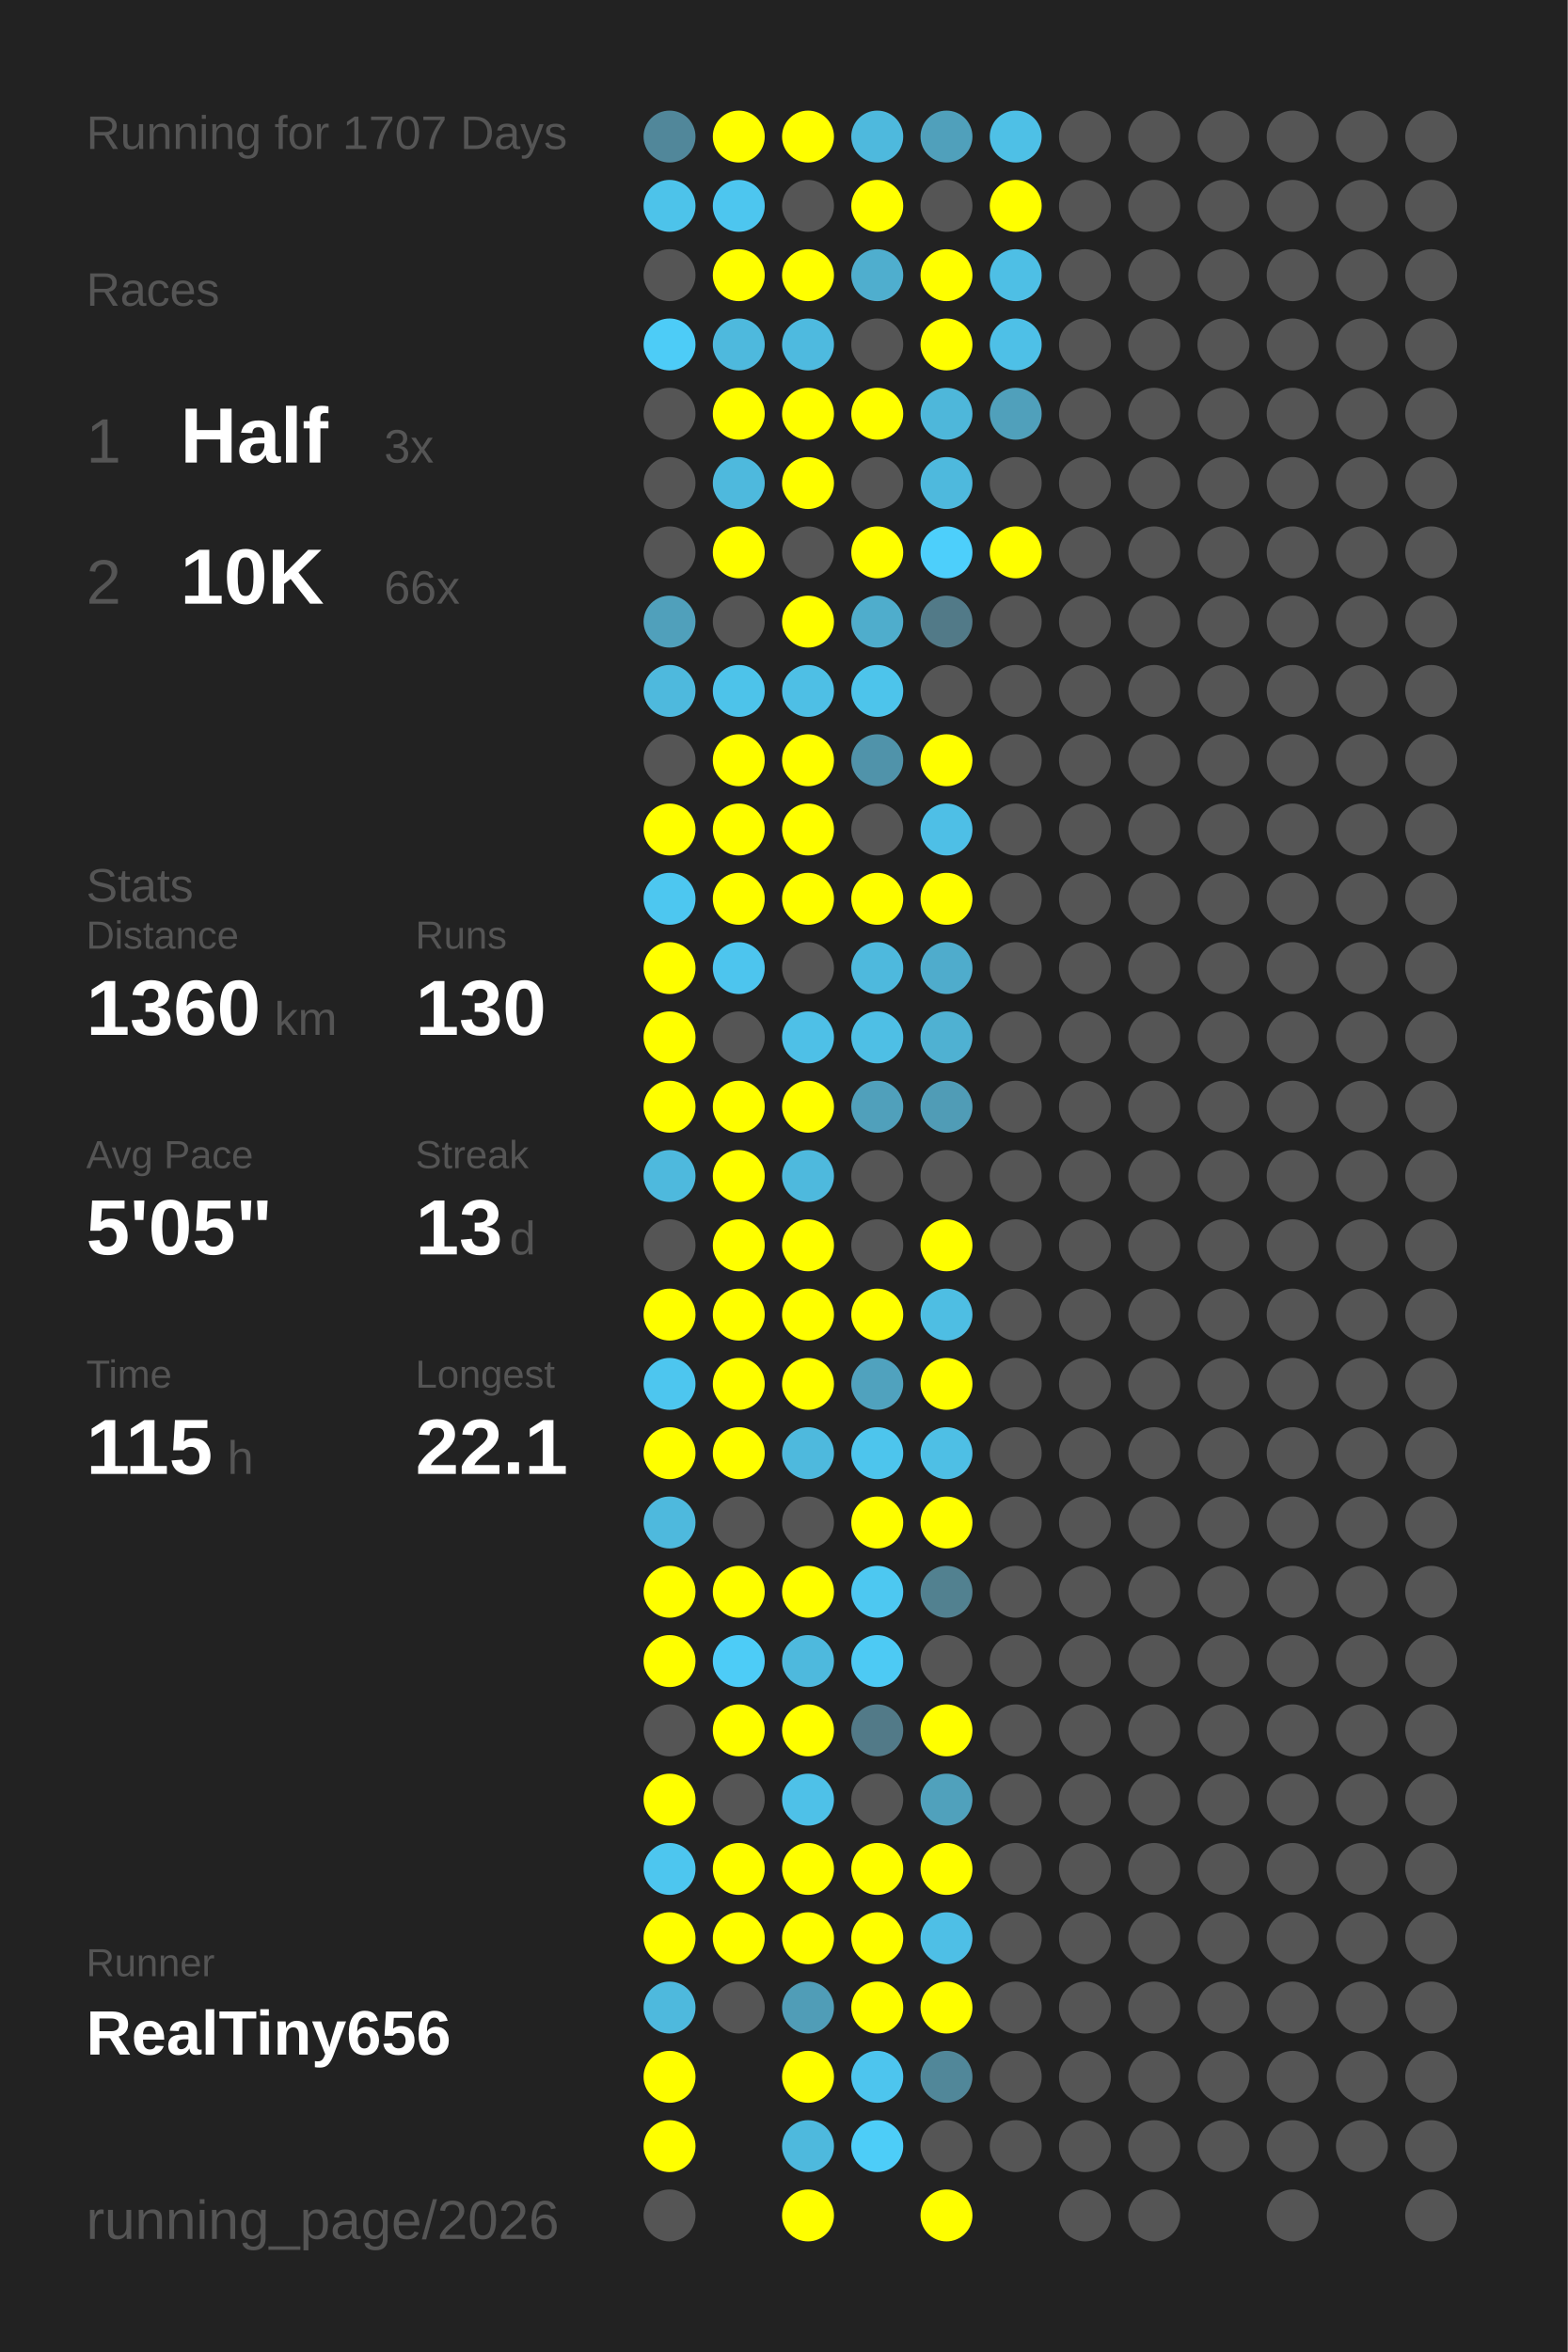
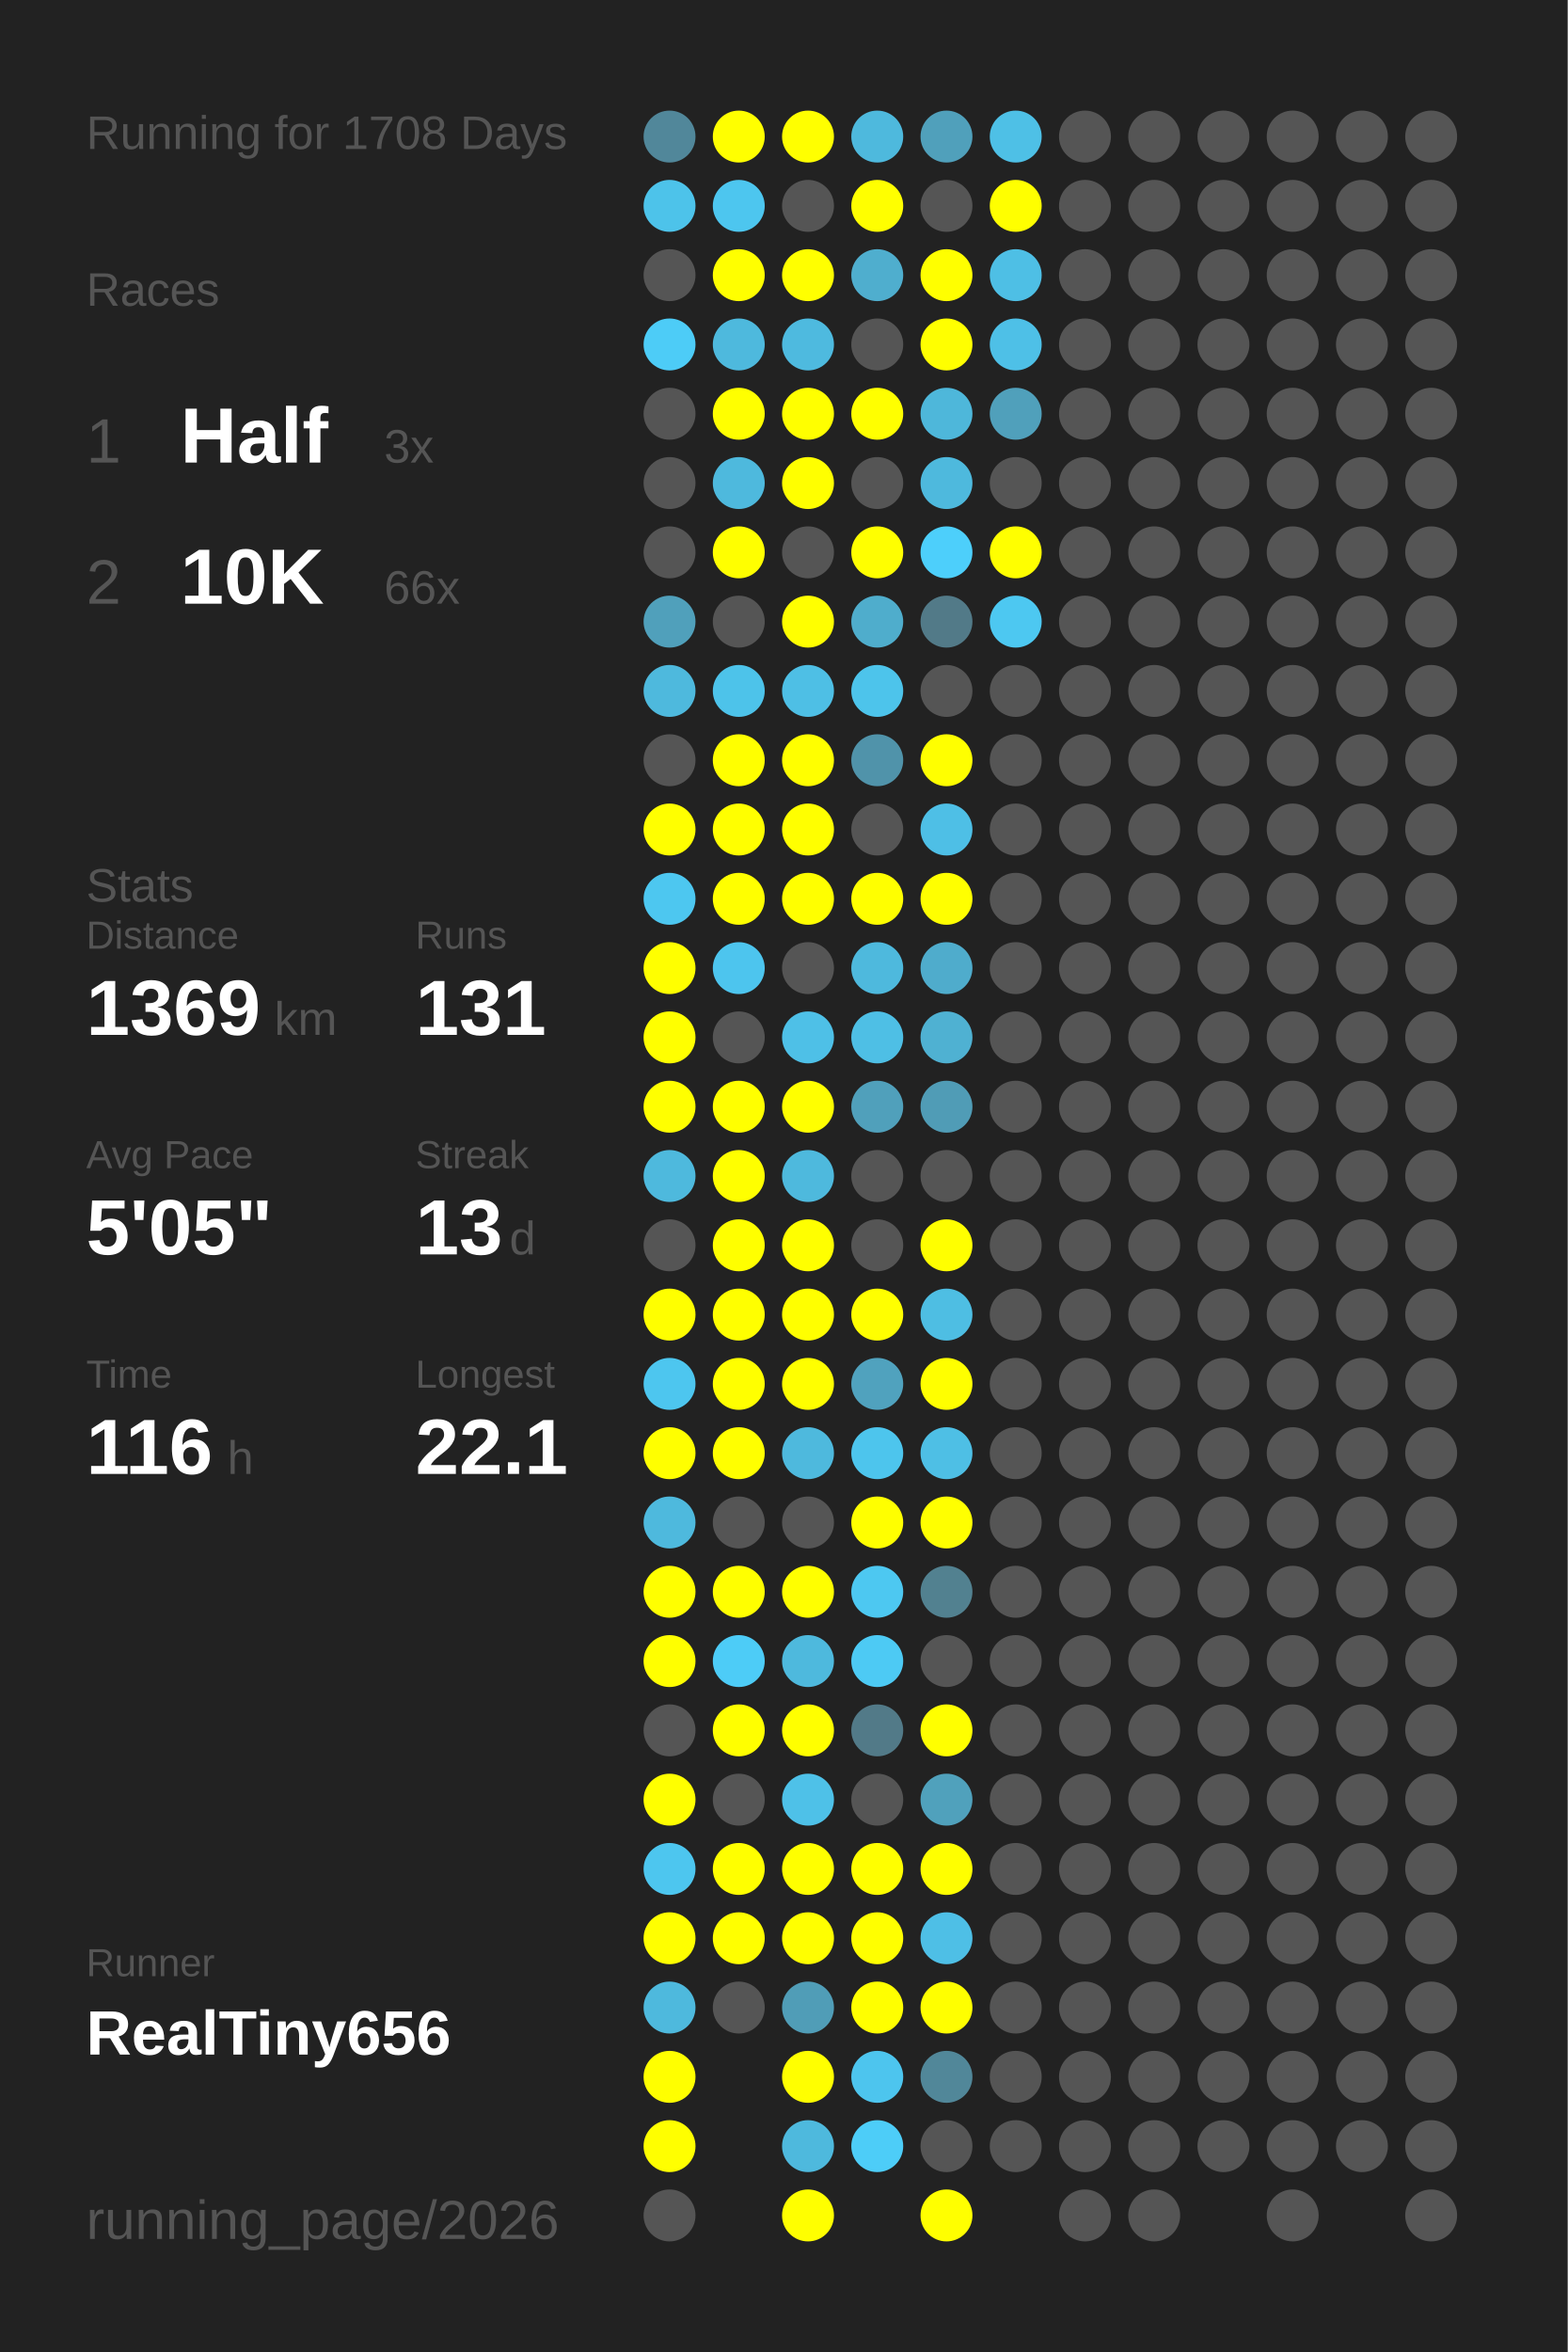
<svg xmlns="http://www.w3.org/2000/svg" baseProfile="full" height="300mm" version="1.1" viewBox="0,0,200,300" width="200mm">
  <defs />
  <rect fill="#222222" height="300" width="200" x="0" y="0" />
-   <text fill="#555555" style="font-size:6px; font-family:Arial;" x="11" y="19">Running for 1707 Days</text>
+   <text fill="#555555" style="font-size:6px; font-family:Arial;" x="11" y="19">Running for 1708 Days</text>
  <text fill="#555555" style="font-size:6px; font-family:Arial;" x="11" y="39">Races</text>
  <text fill="#555555" style="font-size:8px; font-family:Arial;" x="11" y="59">1</text>
  <text fill="#FFFFFF" style="font-size:10px; font-family:Arial; font-weight:bold;" x="23" y="59">Half</text>
  <text fill="#555555" style="font-size:6px; font-family:Arial;" x="49" y="59">3x</text>
  <text fill="#555555" style="font-size:8px; font-family:Arial;" x="11" y="77">2</text>
  <text fill="#FFFFFF" style="font-size:10px; font-family:Arial; font-weight:bold;" x="23" y="77">10K</text>
  <text fill="#555555" style="font-size:6px; font-family:Arial;" x="49" y="77">66x</text>
  <text fill="#555555" style="font-size:6px; font-family:Arial;" x="11" y="115">Stats</text>
  <text fill="#555555" style="font-size:5px; font-family:Arial;" x="11" y="121">Distance</text>
-   <text fill="#FFFFFF" style="font-size:10px; font-family:Arial; font-weight:bold;" x="11" y="132">1360</text>
+   <text fill="#FFFFFF" style="font-size:10px; font-family:Arial; font-weight:bold;" x="11" y="132">1369</text>
  <text fill="#555555" style="font-size:6px; font-family:Arial;" x="35" y="132">km</text>
  <text fill="#555555" style="font-size:5px; font-family:Arial;" x="53" y="121">Runs</text>
-   <text fill="#FFFFFF" style="font-size:10px; font-family:Arial; font-weight:bold;" x="53" y="132">130</text>
+   <text fill="#FFFFFF" style="font-size:10px; font-family:Arial; font-weight:bold;" x="53" y="132">131</text>
  <text fill="#555555" style="font-size:5px; font-family:Arial;" x="11" y="149">Avg Pace</text>
  <text fill="#FFFFFF" style="font-size:10px; font-family:Arial; font-weight:bold;" x="11" y="160">5'05"</text>
  <text fill="#555555" style="font-size:5px; font-family:Arial;" x="53" y="149">Streak</text>
  <text fill="#FFFFFF" style="font-size:10px; font-family:Arial; font-weight:bold;" x="53" y="160">13</text>
  <text fill="#555555" style="font-size:6px; font-family:Arial;" x="65" y="160">d</text>
  <text fill="#555555" style="font-size:5px; font-family:Arial;" x="11" y="177">Time</text>
-   <text fill="#FFFFFF" style="font-size:10px; font-family:Arial; font-weight:bold;" x="11" y="188">115</text>
+   <text fill="#FFFFFF" style="font-size:10px; font-family:Arial; font-weight:bold;" x="11" y="188">116</text>
  <text fill="#555555" style="font-size:6px; font-family:Arial;" x="29" y="188">h</text>
  <text fill="#555555" style="font-size:5px; font-family:Arial;" x="53" y="177">Longest</text>
  <text fill="#FFFFFF" style="font-size:10px; font-family:Arial; font-weight:bold;" x="53" y="188">22.1</text>
  <text fill="#555555" style="font-size:5px; font-family:Arial;" x="11" y="252.065">Runner</text>
  <text fill="#FFFFFF" style="font-size:8px; font-family:Arial; font-weight:bold;" x="11" y="262.065">RealTiny656</text>
  <text fill="#555555" style="font-size:7px; font-family:Arial;" x="11" y="285.581">running_page/2026</text>
  <circle cx="85.417" cy="17.419" fill="#51879a" r="3.312" />
  <circle cx="85.417" cy="26.258" fill="#4dc3ea" r="3.312" />
  <circle cx="85.417" cy="35.097" fill="#555555" r="3.312" />
  <circle cx="85.417" cy="43.935" fill="#4dccf7" r="3.312" />
  <circle cx="85.417" cy="52.774" fill="#555555" r="3.312" />
  <circle cx="85.417" cy="61.613" fill="#555555" r="3.312" />
  <circle cx="85.417" cy="70.452" fill="#555555" r="3.312" />
  <circle cx="85.417" cy="79.29" fill="#50a0bb" r="3.312" />
  <circle cx="85.417" cy="88.129" fill="#4eb9dd" r="3.312" />
  <circle cx="85.417" cy="96.968" fill="#555555" r="3.312" />
  <circle cx="85.417" cy="105.806" fill="#FFFF00" r="3.312" />
  <circle cx="85.417" cy="114.645" fill="#4dc7f0" r="3.312" />
  <circle cx="85.417" cy="123.484" fill="#FFFF00" r="3.312" />
  <circle cx="85.417" cy="132.323" fill="#FFFF00" r="3.312" />
  <circle cx="85.417" cy="141.161" fill="#FFFF00" r="3.312" />
  <circle cx="85.417" cy="150" fill="#4eb9dd" r="3.312" />
  <circle cx="85.417" cy="158.839" fill="#555555" r="3.312" />
  <circle cx="85.417" cy="167.677" fill="#FFFF00" r="3.312" />
  <circle cx="85.417" cy="176.516" fill="#4dc6ef" r="3.312" />
  <circle cx="85.417" cy="185.355" fill="#FFFF00" r="3.312" />
  <circle cx="85.417" cy="194.194" fill="#4eb9dd" r="3.312" />
  <circle cx="85.417" cy="203.032" fill="#FFFF00" r="3.312" />
  <circle cx="85.417" cy="211.871" fill="#FFFF00" r="3.312" />
  <circle cx="85.417" cy="220.71" fill="#555555" r="3.312" />
  <circle cx="85.417" cy="229.548" fill="#FFFF00" r="3.312" />
  <circle cx="85.417" cy="238.387" fill="#4dc6ef" r="3.312" />
  <circle cx="85.417" cy="247.226" fill="#FFFF00" r="3.312" />
  <circle cx="85.417" cy="256.065" fill="#4eb9dd" r="3.312" />
  <circle cx="85.417" cy="264.903" fill="#FFFF00" r="3.312" />
  <circle cx="85.417" cy="273.742" fill="#FFFF00" r="3.312" />
  <circle cx="85.417" cy="282.581" fill="#555555" r="3.312" />
  <circle cx="94.25" cy="17.419" fill="#FFFF00" r="3.312" />
  <circle cx="94.25" cy="26.258" fill="#4dc6ef" r="3.312" />
  <circle cx="94.25" cy="35.097" fill="#FFFF00" r="3.312" />
  <circle cx="94.25" cy="43.935" fill="#4eb9dd" r="3.312" />
  <circle cx="94.25" cy="52.774" fill="#FFFF00" r="3.312" />
  <circle cx="94.25" cy="61.613" fill="#4eb9dd" r="3.312" />
  <circle cx="94.25" cy="70.452" fill="#FFFF00" r="3.312" />
  <circle cx="94.25" cy="79.29" fill="#555555" r="3.312" />
  <circle cx="94.25" cy="88.129" fill="#4dc3ea" r="3.312" />
  <circle cx="94.25" cy="96.968" fill="#FFFF00" r="3.312" />
  <circle cx="94.25" cy="105.806" fill="#FFFF00" r="3.312" />
  <circle cx="94.25" cy="114.645" fill="#FFFF00" r="3.312" />
  <circle cx="94.25" cy="123.484" fill="#4dc5ee" r="3.312" />
  <circle cx="94.25" cy="132.323" fill="#555555" r="3.312" />
  <circle cx="94.25" cy="141.161" fill="#FFFF00" r="3.312" />
  <circle cx="94.25" cy="150" fill="#FFFF00" r="3.312" />
  <circle cx="94.25" cy="158.839" fill="#FFFF00" r="3.312" />
  <circle cx="94.25" cy="167.677" fill="#FFFF00" r="3.312" />
  <circle cx="94.25" cy="176.516" fill="#FFFF00" r="3.312" />
  <circle cx="94.25" cy="185.355" fill="#FFFF00" r="3.312" />
  <circle cx="94.25" cy="194.194" fill="#555555" r="3.312" />
  <circle cx="94.25" cy="203.032" fill="#FFFF00" r="3.312" />
  <circle cx="94.25" cy="211.871" fill="#4dccf7" r="3.312" />
  <circle cx="94.25" cy="220.71" fill="#FFFF00" r="3.312" />
  <circle cx="94.25" cy="229.548" fill="#555555" r="3.312" />
  <circle cx="94.25" cy="238.387" fill="#FFFF00" r="3.312" />
  <circle cx="94.25" cy="247.226" fill="#FFFF00" r="3.312" />
  <circle cx="94.25" cy="256.065" fill="#555555" r="3.312" />
  <circle cx="103.083" cy="17.419" fill="#FFFF00" r="3.312" />
  <circle cx="103.083" cy="26.258" fill="#555555" r="3.312" />
  <circle cx="103.083" cy="35.097" fill="#FFFF00" r="3.312" />
  <circle cx="103.083" cy="43.935" fill="#4ebadf" r="3.312" />
  <circle cx="103.083" cy="52.774" fill="#FFFF00" r="3.312" />
  <circle cx="103.083" cy="61.613" fill="#FFFF00" r="3.312" />
  <circle cx="103.083" cy="70.452" fill="#555555" r="3.312" />
  <circle cx="103.083" cy="79.29" fill="#FFFF00" r="3.312" />
  <circle cx="103.083" cy="88.129" fill="#4ebfe5" r="3.312" />
  <circle cx="103.083" cy="96.968" fill="#FFFF00" r="3.312" />
  <circle cx="103.083" cy="105.806" fill="#FFFF00" r="3.312" />
  <circle cx="103.083" cy="114.645" fill="#FFFF00" r="3.312" />
  <circle cx="103.083" cy="123.484" fill="#555555" r="3.312" />
  <circle cx="103.083" cy="132.323" fill="#4ec0e7" r="3.312" />
  <circle cx="103.083" cy="141.161" fill="#FFFF00" r="3.312" />
  <circle cx="103.083" cy="150" fill="#4eb9dd" r="3.312" />
  <circle cx="103.083" cy="158.839" fill="#FFFF00" r="3.312" />
  <circle cx="103.083" cy="167.677" fill="#FFFF00" r="3.312" />
  <circle cx="103.083" cy="176.516" fill="#FFFF00" r="3.312" />
  <circle cx="103.083" cy="185.355" fill="#4eb9dd" r="3.312" />
  <circle cx="103.083" cy="194.194" fill="#555555" r="3.312" />
  <circle cx="103.083" cy="203.032" fill="#FFFF00" r="3.312" />
  <circle cx="103.083" cy="211.871" fill="#4eb9dd" r="3.312" />
  <circle cx="103.083" cy="220.71" fill="#FFFF00" r="3.312" />
  <circle cx="103.083" cy="229.548" fill="#4ec1e8" r="3.312" />
  <circle cx="103.083" cy="238.387" fill="#FFFF00" r="3.312" />
  <circle cx="103.083" cy="247.226" fill="#FFFF00" r="3.312" />
  <circle cx="103.083" cy="256.065" fill="#509db7" r="3.312" />
  <circle cx="103.083" cy="264.903" fill="#FFFF00" r="3.312" />
  <circle cx="103.083" cy="273.742" fill="#4eb9dd" r="3.312" />
  <circle cx="103.083" cy="282.581" fill="#FFFF00" r="3.312" />
  <circle cx="111.917" cy="17.419" fill="#4eb9dd" r="3.312" />
  <circle cx="111.917" cy="26.258" fill="#FFFF00" r="3.312" />
  <circle cx="111.917" cy="35.097" fill="#4faece" r="3.312" />
  <circle cx="111.917" cy="43.935" fill="#555555" r="3.312" />
  <circle cx="111.917" cy="52.774" fill="#FFFF00" r="3.312" />
  <circle cx="111.917" cy="61.613" fill="#555555" r="3.312" />
  <circle cx="111.917" cy="70.452" fill="#FFFF00" r="3.312" />
  <circle cx="111.917" cy="79.29" fill="#4fadcc" r="3.312" />
  <circle cx="111.917" cy="88.129" fill="#4dc4eb" r="3.312" />
  <circle cx="111.917" cy="96.968" fill="#5093aa" r="3.312" />
  <circle cx="111.917" cy="105.806" fill="#555555" r="3.312" />
  <circle cx="111.917" cy="114.645" fill="#FFFF00" r="3.312" />
  <circle cx="111.917" cy="123.484" fill="#4eb9dd" r="3.312" />
  <circle cx="111.917" cy="132.323" fill="#4ebfe5" r="3.312" />
  <circle cx="111.917" cy="141.161" fill="#50a0bb" r="3.312" />
  <circle cx="111.917" cy="150" fill="#555555" r="3.312" />
  <circle cx="111.917" cy="158.839" fill="#555555" r="3.312" />
  <circle cx="111.917" cy="167.677" fill="#FFFF00" r="3.312" />
  <circle cx="111.917" cy="176.516" fill="#50a2be" r="3.312" />
  <circle cx="111.917" cy="185.355" fill="#4dc5ed" r="3.312" />
  <circle cx="111.917" cy="194.194" fill="#FFFF00" r="3.312" />
  <circle cx="111.917" cy="203.032" fill="#4dc8f1" r="3.312" />
  <circle cx="111.917" cy="211.871" fill="#4dcaf4" r="3.312" />
  <circle cx="111.917" cy="220.71" fill="#527a88" r="3.312" />
  <circle cx="111.917" cy="229.548" fill="#555555" r="3.312" />
  <circle cx="111.917" cy="238.387" fill="#FFFF00" r="3.312" />
  <circle cx="111.917" cy="247.226" fill="#FFFF00" r="3.312" />
  <circle cx="111.917" cy="256.065" fill="#FFFF00" r="3.312" />
  <circle cx="111.917" cy="264.903" fill="#4dc5ee" r="3.312" />
  <circle cx="111.917" cy="273.742" fill="#4dcdf8" r="3.312" />
  <circle cx="120.75" cy="17.419" fill="#50a0bb" r="3.312" />
  <circle cx="120.75" cy="26.258" fill="#555555" r="3.312" />
  <circle cx="120.75" cy="35.097" fill="#FFFF00" r="3.312" />
  <circle cx="120.75" cy="43.935" fill="#FFFF00" r="3.312" />
  <circle cx="120.75" cy="52.774" fill="#4eb7da" r="3.312" />
  <circle cx="120.75" cy="61.613" fill="#4eb9dd" r="3.312" />
  <circle cx="120.75" cy="70.452" fill="#4dcffb" r="3.312" />
  <circle cx="120.75" cy="79.29" fill="#527a88" r="3.312" />
  <circle cx="120.75" cy="88.129" fill="#555555" r="3.312" />
  <circle cx="120.75" cy="96.968" fill="#FFFF00" r="3.312" />
  <circle cx="120.75" cy="105.806" fill="#4ebfe6" r="3.312" />
  <circle cx="120.75" cy="114.645" fill="#FFFF00" r="3.312" />
  <circle cx="120.75" cy="123.484" fill="#4faccc" r="3.312" />
  <circle cx="120.75" cy="132.323" fill="#4fb1d2" r="3.312" />
  <circle cx="120.75" cy="141.161" fill="#509cb6" r="3.312" />
  <circle cx="120.75" cy="150" fill="#555555" r="3.312" />
  <circle cx="120.75" cy="158.839" fill="#FFFF00" r="3.312" />
  <circle cx="120.75" cy="167.677" fill="#4ebee3" r="3.312" />
  <circle cx="120.75" cy="176.516" fill="#FFFF00" r="3.312" />
  <circle cx="120.75" cy="185.355" fill="#4ebfe5" r="3.312" />
  <circle cx="120.75" cy="194.194" fill="#FFFF00" r="3.312" />
  <circle cx="120.75" cy="203.032" fill="#528190" r="3.312" />
  <circle cx="120.75" cy="211.871" fill="#555555" r="3.312" />
  <circle cx="120.75" cy="220.71" fill="#FFFF00" r="3.312" />
  <circle cx="120.75" cy="229.548" fill="#50a1bc" r="3.312" />
  <circle cx="120.75" cy="238.387" fill="#FFFF00" r="3.312" />
  <circle cx="120.75" cy="247.226" fill="#4ebfe6" r="3.312" />
  <circle cx="120.75" cy="256.065" fill="#FFFF00" r="3.312" />
  <circle cx="120.75" cy="264.903" fill="#518799" r="3.312" />
  <circle cx="120.75" cy="273.742" fill="#555555" r="3.312" />
  <circle cx="120.75" cy="282.581" fill="#FFFF00" r="3.312" />
  <circle cx="129.583" cy="17.419" fill="#4ec0e6" r="3.312" />
  <circle cx="129.583" cy="26.258" fill="#FFFF00" r="3.312" />
  <circle cx="129.583" cy="35.097" fill="#4ebfe5" r="3.312" />
  <circle cx="129.583" cy="43.935" fill="#4ec0e7" r="3.312" />
  <circle cx="129.583" cy="52.774" fill="#50a0bb" r="3.312" />
  <circle cx="129.583" cy="61.613" fill="#555555" r="3.312" />
  <circle cx="129.583" cy="70.452" fill="#FFFF00" r="3.312" />
-   <circle cx="129.583" cy="79.29" fill="#555555" r="3.312" />
+   <circle cx="129.583" cy="79.29" fill="#4dc8f1" r="3.312" />
  <circle cx="129.583" cy="88.129" fill="#555555" r="3.312" />
  <circle cx="129.583" cy="96.968" fill="#555555" r="3.312" />
  <circle cx="129.583" cy="105.806" fill="#555555" r="3.312" />
  <circle cx="129.583" cy="114.645" fill="#555555" r="3.312" />
  <circle cx="129.583" cy="123.484" fill="#555555" r="3.312" />
  <circle cx="129.583" cy="132.323" fill="#555555" r="3.312" />
  <circle cx="129.583" cy="141.161" fill="#555555" r="3.312" />
  <circle cx="129.583" cy="150" fill="#555555" r="3.312" />
  <circle cx="129.583" cy="158.839" fill="#555555" r="3.312" />
  <circle cx="129.583" cy="167.677" fill="#555555" r="3.312" />
  <circle cx="129.583" cy="176.516" fill="#555555" r="3.312" />
  <circle cx="129.583" cy="185.355" fill="#555555" r="3.312" />
  <circle cx="129.583" cy="194.194" fill="#555555" r="3.312" />
  <circle cx="129.583" cy="203.032" fill="#555555" r="3.312" />
  <circle cx="129.583" cy="211.871" fill="#555555" r="3.312" />
  <circle cx="129.583" cy="220.71" fill="#555555" r="3.312" />
  <circle cx="129.583" cy="229.548" fill="#555555" r="3.312" />
  <circle cx="129.583" cy="238.387" fill="#555555" r="3.312" />
  <circle cx="129.583" cy="247.226" fill="#555555" r="3.312" />
  <circle cx="129.583" cy="256.065" fill="#555555" r="3.312" />
  <circle cx="129.583" cy="264.903" fill="#555555" r="3.312" />
  <circle cx="129.583" cy="273.742" fill="#555555" r="3.312" />
  <circle cx="138.417" cy="17.419" fill="#555555" r="3.312" />
  <circle cx="138.417" cy="26.258" fill="#555555" r="3.312" />
  <circle cx="138.417" cy="35.097" fill="#555555" r="3.312" />
  <circle cx="138.417" cy="43.935" fill="#555555" r="3.312" />
  <circle cx="138.417" cy="52.774" fill="#555555" r="3.312" />
  <circle cx="138.417" cy="61.613" fill="#555555" r="3.312" />
  <circle cx="138.417" cy="70.452" fill="#555555" r="3.312" />
  <circle cx="138.417" cy="79.29" fill="#555555" r="3.312" />
  <circle cx="138.417" cy="88.129" fill="#555555" r="3.312" />
  <circle cx="138.417" cy="96.968" fill="#555555" r="3.312" />
  <circle cx="138.417" cy="105.806" fill="#555555" r="3.312" />
  <circle cx="138.417" cy="114.645" fill="#555555" r="3.312" />
  <circle cx="138.417" cy="123.484" fill="#555555" r="3.312" />
  <circle cx="138.417" cy="132.323" fill="#555555" r="3.312" />
  <circle cx="138.417" cy="141.161" fill="#555555" r="3.312" />
  <circle cx="138.417" cy="150" fill="#555555" r="3.312" />
  <circle cx="138.417" cy="158.839" fill="#555555" r="3.312" />
  <circle cx="138.417" cy="167.677" fill="#555555" r="3.312" />
  <circle cx="138.417" cy="176.516" fill="#555555" r="3.312" />
  <circle cx="138.417" cy="185.355" fill="#555555" r="3.312" />
  <circle cx="138.417" cy="194.194" fill="#555555" r="3.312" />
  <circle cx="138.417" cy="203.032" fill="#555555" r="3.312" />
  <circle cx="138.417" cy="211.871" fill="#555555" r="3.312" />
  <circle cx="138.417" cy="220.71" fill="#555555" r="3.312" />
  <circle cx="138.417" cy="229.548" fill="#555555" r="3.312" />
  <circle cx="138.417" cy="238.387" fill="#555555" r="3.312" />
  <circle cx="138.417" cy="247.226" fill="#555555" r="3.312" />
  <circle cx="138.417" cy="256.065" fill="#555555" r="3.312" />
  <circle cx="138.417" cy="264.903" fill="#555555" r="3.312" />
  <circle cx="138.417" cy="273.742" fill="#555555" r="3.312" />
  <circle cx="138.417" cy="282.581" fill="#555555" r="3.312" />
  <circle cx="147.25" cy="17.419" fill="#555555" r="3.312" />
  <circle cx="147.25" cy="26.258" fill="#555555" r="3.312" />
  <circle cx="147.25" cy="35.097" fill="#555555" r="3.312" />
  <circle cx="147.25" cy="43.935" fill="#555555" r="3.312" />
  <circle cx="147.25" cy="52.774" fill="#555555" r="3.312" />
  <circle cx="147.25" cy="61.613" fill="#555555" r="3.312" />
  <circle cx="147.25" cy="70.452" fill="#555555" r="3.312" />
  <circle cx="147.25" cy="79.29" fill="#555555" r="3.312" />
  <circle cx="147.25" cy="88.129" fill="#555555" r="3.312" />
  <circle cx="147.25" cy="96.968" fill="#555555" r="3.312" />
  <circle cx="147.25" cy="105.806" fill="#555555" r="3.312" />
  <circle cx="147.25" cy="114.645" fill="#555555" r="3.312" />
  <circle cx="147.25" cy="123.484" fill="#555555" r="3.312" />
  <circle cx="147.25" cy="132.323" fill="#555555" r="3.312" />
  <circle cx="147.25" cy="141.161" fill="#555555" r="3.312" />
  <circle cx="147.25" cy="150" fill="#555555" r="3.312" />
  <circle cx="147.25" cy="158.839" fill="#555555" r="3.312" />
  <circle cx="147.25" cy="167.677" fill="#555555" r="3.312" />
  <circle cx="147.25" cy="176.516" fill="#555555" r="3.312" />
  <circle cx="147.25" cy="185.355" fill="#555555" r="3.312" />
  <circle cx="147.25" cy="194.194" fill="#555555" r="3.312" />
  <circle cx="147.25" cy="203.032" fill="#555555" r="3.312" />
  <circle cx="147.25" cy="211.871" fill="#555555" r="3.312" />
  <circle cx="147.25" cy="220.71" fill="#555555" r="3.312" />
  <circle cx="147.25" cy="229.548" fill="#555555" r="3.312" />
  <circle cx="147.25" cy="238.387" fill="#555555" r="3.312" />
  <circle cx="147.25" cy="247.226" fill="#555555" r="3.312" />
  <circle cx="147.25" cy="256.065" fill="#555555" r="3.312" />
  <circle cx="147.25" cy="264.903" fill="#555555" r="3.312" />
  <circle cx="147.25" cy="273.742" fill="#555555" r="3.312" />
  <circle cx="147.25" cy="282.581" fill="#555555" r="3.312" />
  <circle cx="156.083" cy="17.419" fill="#555555" r="3.312" />
  <circle cx="156.083" cy="26.258" fill="#555555" r="3.312" />
  <circle cx="156.083" cy="35.097" fill="#555555" r="3.312" />
  <circle cx="156.083" cy="43.935" fill="#555555" r="3.312" />
  <circle cx="156.083" cy="52.774" fill="#555555" r="3.312" />
  <circle cx="156.083" cy="61.613" fill="#555555" r="3.312" />
  <circle cx="156.083" cy="70.452" fill="#555555" r="3.312" />
  <circle cx="156.083" cy="79.29" fill="#555555" r="3.312" />
  <circle cx="156.083" cy="88.129" fill="#555555" r="3.312" />
  <circle cx="156.083" cy="96.968" fill="#555555" r="3.312" />
  <circle cx="156.083" cy="105.806" fill="#555555" r="3.312" />
  <circle cx="156.083" cy="114.645" fill="#555555" r="3.312" />
  <circle cx="156.083" cy="123.484" fill="#555555" r="3.312" />
  <circle cx="156.083" cy="132.323" fill="#555555" r="3.312" />
  <circle cx="156.083" cy="141.161" fill="#555555" r="3.312" />
  <circle cx="156.083" cy="150" fill="#555555" r="3.312" />
  <circle cx="156.083" cy="158.839" fill="#555555" r="3.312" />
  <circle cx="156.083" cy="167.677" fill="#555555" r="3.312" />
  <circle cx="156.083" cy="176.516" fill="#555555" r="3.312" />
  <circle cx="156.083" cy="185.355" fill="#555555" r="3.312" />
  <circle cx="156.083" cy="194.194" fill="#555555" r="3.312" />
  <circle cx="156.083" cy="203.032" fill="#555555" r="3.312" />
  <circle cx="156.083" cy="211.871" fill="#555555" r="3.312" />
  <circle cx="156.083" cy="220.71" fill="#555555" r="3.312" />
  <circle cx="156.083" cy="229.548" fill="#555555" r="3.312" />
  <circle cx="156.083" cy="238.387" fill="#555555" r="3.312" />
  <circle cx="156.083" cy="247.226" fill="#555555" r="3.312" />
  <circle cx="156.083" cy="256.065" fill="#555555" r="3.312" />
  <circle cx="156.083" cy="264.903" fill="#555555" r="3.312" />
  <circle cx="156.083" cy="273.742" fill="#555555" r="3.312" />
  <circle cx="164.917" cy="17.419" fill="#555555" r="3.312" />
  <circle cx="164.917" cy="26.258" fill="#555555" r="3.312" />
  <circle cx="164.917" cy="35.097" fill="#555555" r="3.312" />
  <circle cx="164.917" cy="43.935" fill="#555555" r="3.312" />
  <circle cx="164.917" cy="52.774" fill="#555555" r="3.312" />
  <circle cx="164.917" cy="61.613" fill="#555555" r="3.312" />
  <circle cx="164.917" cy="70.452" fill="#555555" r="3.312" />
  <circle cx="164.917" cy="79.29" fill="#555555" r="3.312" />
  <circle cx="164.917" cy="88.129" fill="#555555" r="3.312" />
  <circle cx="164.917" cy="96.968" fill="#555555" r="3.312" />
  <circle cx="164.917" cy="105.806" fill="#555555" r="3.312" />
  <circle cx="164.917" cy="114.645" fill="#555555" r="3.312" />
  <circle cx="164.917" cy="123.484" fill="#555555" r="3.312" />
  <circle cx="164.917" cy="132.323" fill="#555555" r="3.312" />
  <circle cx="164.917" cy="141.161" fill="#555555" r="3.312" />
  <circle cx="164.917" cy="150" fill="#555555" r="3.312" />
  <circle cx="164.917" cy="158.839" fill="#555555" r="3.312" />
  <circle cx="164.917" cy="167.677" fill="#555555" r="3.312" />
  <circle cx="164.917" cy="176.516" fill="#555555" r="3.312" />
  <circle cx="164.917" cy="185.355" fill="#555555" r="3.312" />
  <circle cx="164.917" cy="194.194" fill="#555555" r="3.312" />
  <circle cx="164.917" cy="203.032" fill="#555555" r="3.312" />
  <circle cx="164.917" cy="211.871" fill="#555555" r="3.312" />
  <circle cx="164.917" cy="220.71" fill="#555555" r="3.312" />
  <circle cx="164.917" cy="229.548" fill="#555555" r="3.312" />
  <circle cx="164.917" cy="238.387" fill="#555555" r="3.312" />
  <circle cx="164.917" cy="247.226" fill="#555555" r="3.312" />
  <circle cx="164.917" cy="256.065" fill="#555555" r="3.312" />
  <circle cx="164.917" cy="264.903" fill="#555555" r="3.312" />
  <circle cx="164.917" cy="273.742" fill="#555555" r="3.312" />
  <circle cx="164.917" cy="282.581" fill="#555555" r="3.312" />
  <circle cx="173.75" cy="17.419" fill="#555555" r="3.312" />
  <circle cx="173.75" cy="26.258" fill="#555555" r="3.312" />
  <circle cx="173.75" cy="35.097" fill="#555555" r="3.312" />
  <circle cx="173.75" cy="43.935" fill="#555555" r="3.312" />
  <circle cx="173.75" cy="52.774" fill="#555555" r="3.312" />
  <circle cx="173.75" cy="61.613" fill="#555555" r="3.312" />
  <circle cx="173.75" cy="70.452" fill="#555555" r="3.312" />
  <circle cx="173.75" cy="79.29" fill="#555555" r="3.312" />
  <circle cx="173.75" cy="88.129" fill="#555555" r="3.312" />
  <circle cx="173.75" cy="96.968" fill="#555555" r="3.312" />
  <circle cx="173.75" cy="105.806" fill="#555555" r="3.312" />
  <circle cx="173.75" cy="114.645" fill="#555555" r="3.312" />
  <circle cx="173.75" cy="123.484" fill="#555555" r="3.312" />
  <circle cx="173.75" cy="132.323" fill="#555555" r="3.312" />
  <circle cx="173.75" cy="141.161" fill="#555555" r="3.312" />
  <circle cx="173.75" cy="150" fill="#555555" r="3.312" />
  <circle cx="173.75" cy="158.839" fill="#555555" r="3.312" />
  <circle cx="173.75" cy="167.677" fill="#555555" r="3.312" />
  <circle cx="173.75" cy="176.516" fill="#555555" r="3.312" />
  <circle cx="173.75" cy="185.355" fill="#555555" r="3.312" />
  <circle cx="173.75" cy="194.194" fill="#555555" r="3.312" />
  <circle cx="173.75" cy="203.032" fill="#555555" r="3.312" />
  <circle cx="173.75" cy="211.871" fill="#555555" r="3.312" />
  <circle cx="173.75" cy="220.71" fill="#555555" r="3.312" />
  <circle cx="173.75" cy="229.548" fill="#555555" r="3.312" />
  <circle cx="173.75" cy="238.387" fill="#555555" r="3.312" />
  <circle cx="173.75" cy="247.226" fill="#555555" r="3.312" />
  <circle cx="173.75" cy="256.065" fill="#555555" r="3.312" />
  <circle cx="173.75" cy="264.903" fill="#555555" r="3.312" />
  <circle cx="173.75" cy="273.742" fill="#555555" r="3.312" />
  <circle cx="182.583" cy="17.419" fill="#555555" r="3.312" />
  <circle cx="182.583" cy="26.258" fill="#555555" r="3.312" />
  <circle cx="182.583" cy="35.097" fill="#555555" r="3.312" />
  <circle cx="182.583" cy="43.935" fill="#555555" r="3.312" />
  <circle cx="182.583" cy="52.774" fill="#555555" r="3.312" />
  <circle cx="182.583" cy="61.613" fill="#555555" r="3.312" />
  <circle cx="182.583" cy="70.452" fill="#555555" r="3.312" />
  <circle cx="182.583" cy="79.29" fill="#555555" r="3.312" />
  <circle cx="182.583" cy="88.129" fill="#555555" r="3.312" />
  <circle cx="182.583" cy="96.968" fill="#555555" r="3.312" />
  <circle cx="182.583" cy="105.806" fill="#555555" r="3.312" />
  <circle cx="182.583" cy="114.645" fill="#555555" r="3.312" />
  <circle cx="182.583" cy="123.484" fill="#555555" r="3.312" />
  <circle cx="182.583" cy="132.323" fill="#555555" r="3.312" />
  <circle cx="182.583" cy="141.161" fill="#555555" r="3.312" />
  <circle cx="182.583" cy="150" fill="#555555" r="3.312" />
  <circle cx="182.583" cy="158.839" fill="#555555" r="3.312" />
  <circle cx="182.583" cy="167.677" fill="#555555" r="3.312" />
  <circle cx="182.583" cy="176.516" fill="#555555" r="3.312" />
  <circle cx="182.583" cy="185.355" fill="#555555" r="3.312" />
  <circle cx="182.583" cy="194.194" fill="#555555" r="3.312" />
  <circle cx="182.583" cy="203.032" fill="#555555" r="3.312" />
  <circle cx="182.583" cy="211.871" fill="#555555" r="3.312" />
  <circle cx="182.583" cy="220.71" fill="#555555" r="3.312" />
  <circle cx="182.583" cy="229.548" fill="#555555" r="3.312" />
  <circle cx="182.583" cy="238.387" fill="#555555" r="3.312" />
  <circle cx="182.583" cy="247.226" fill="#555555" r="3.312" />
  <circle cx="182.583" cy="256.065" fill="#555555" r="3.312" />
  <circle cx="182.583" cy="264.903" fill="#555555" r="3.312" />
  <circle cx="182.583" cy="273.742" fill="#555555" r="3.312" />
  <circle cx="182.583" cy="282.581" fill="#555555" r="3.312" />
</svg>
